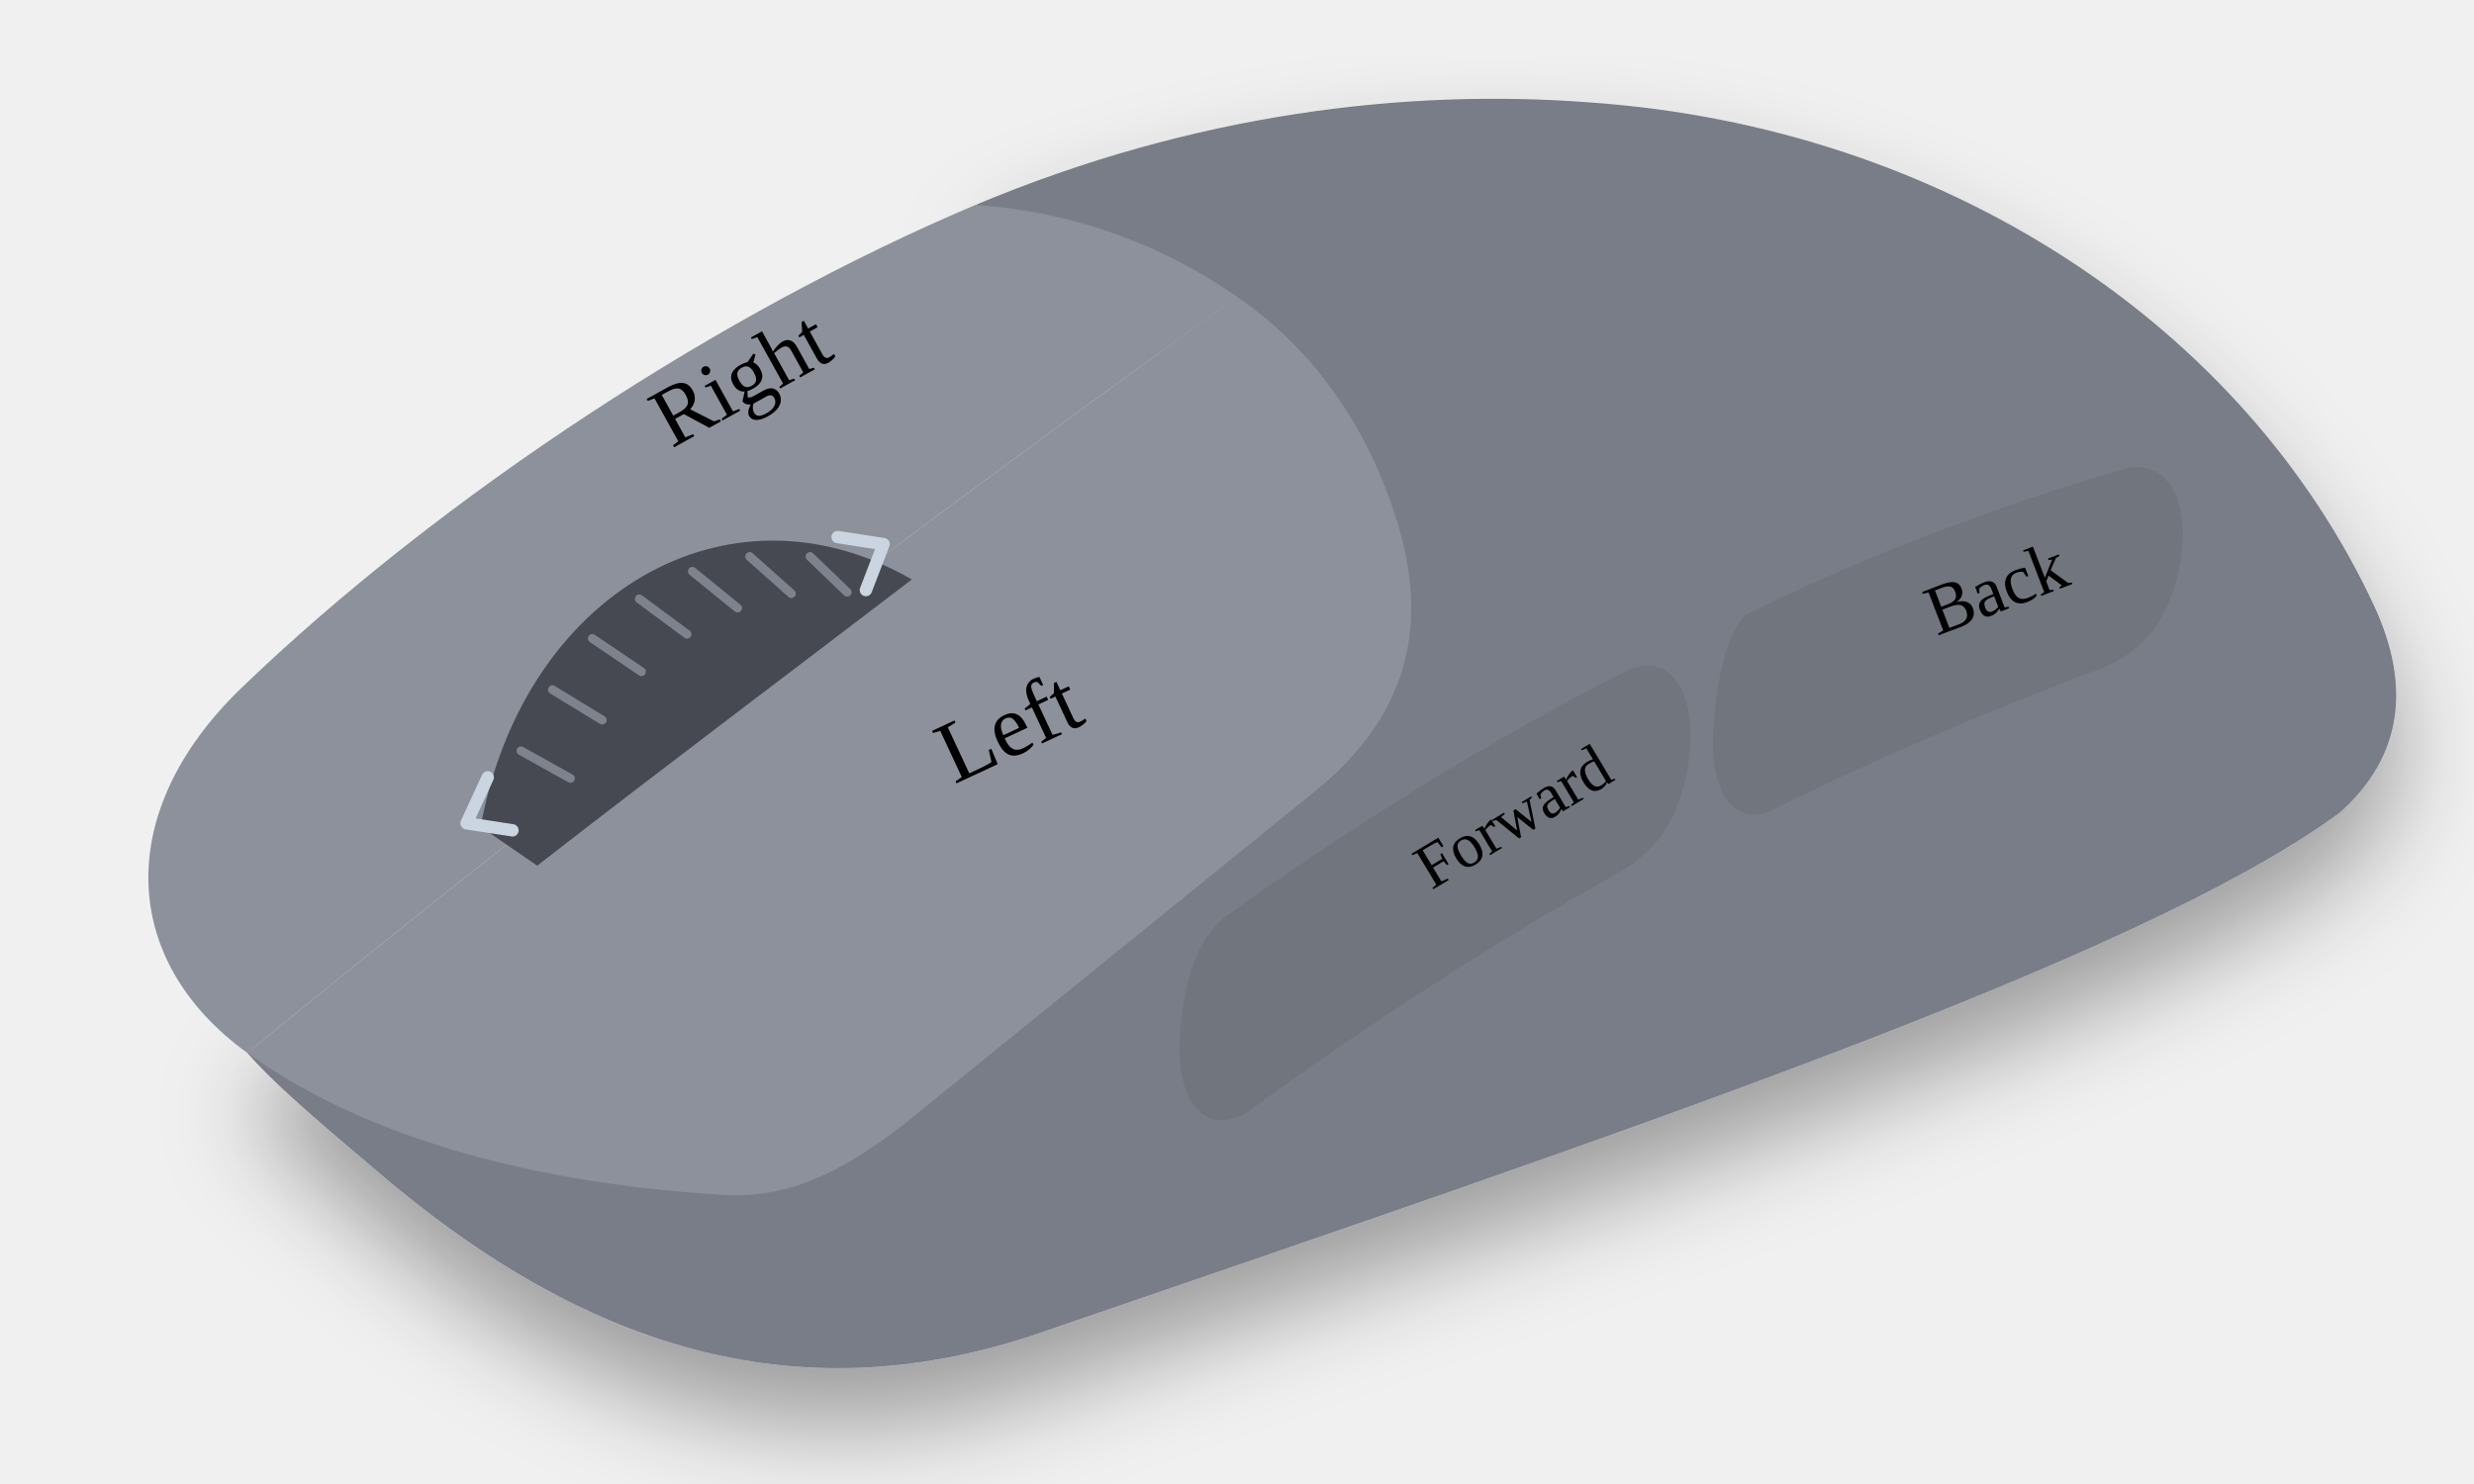
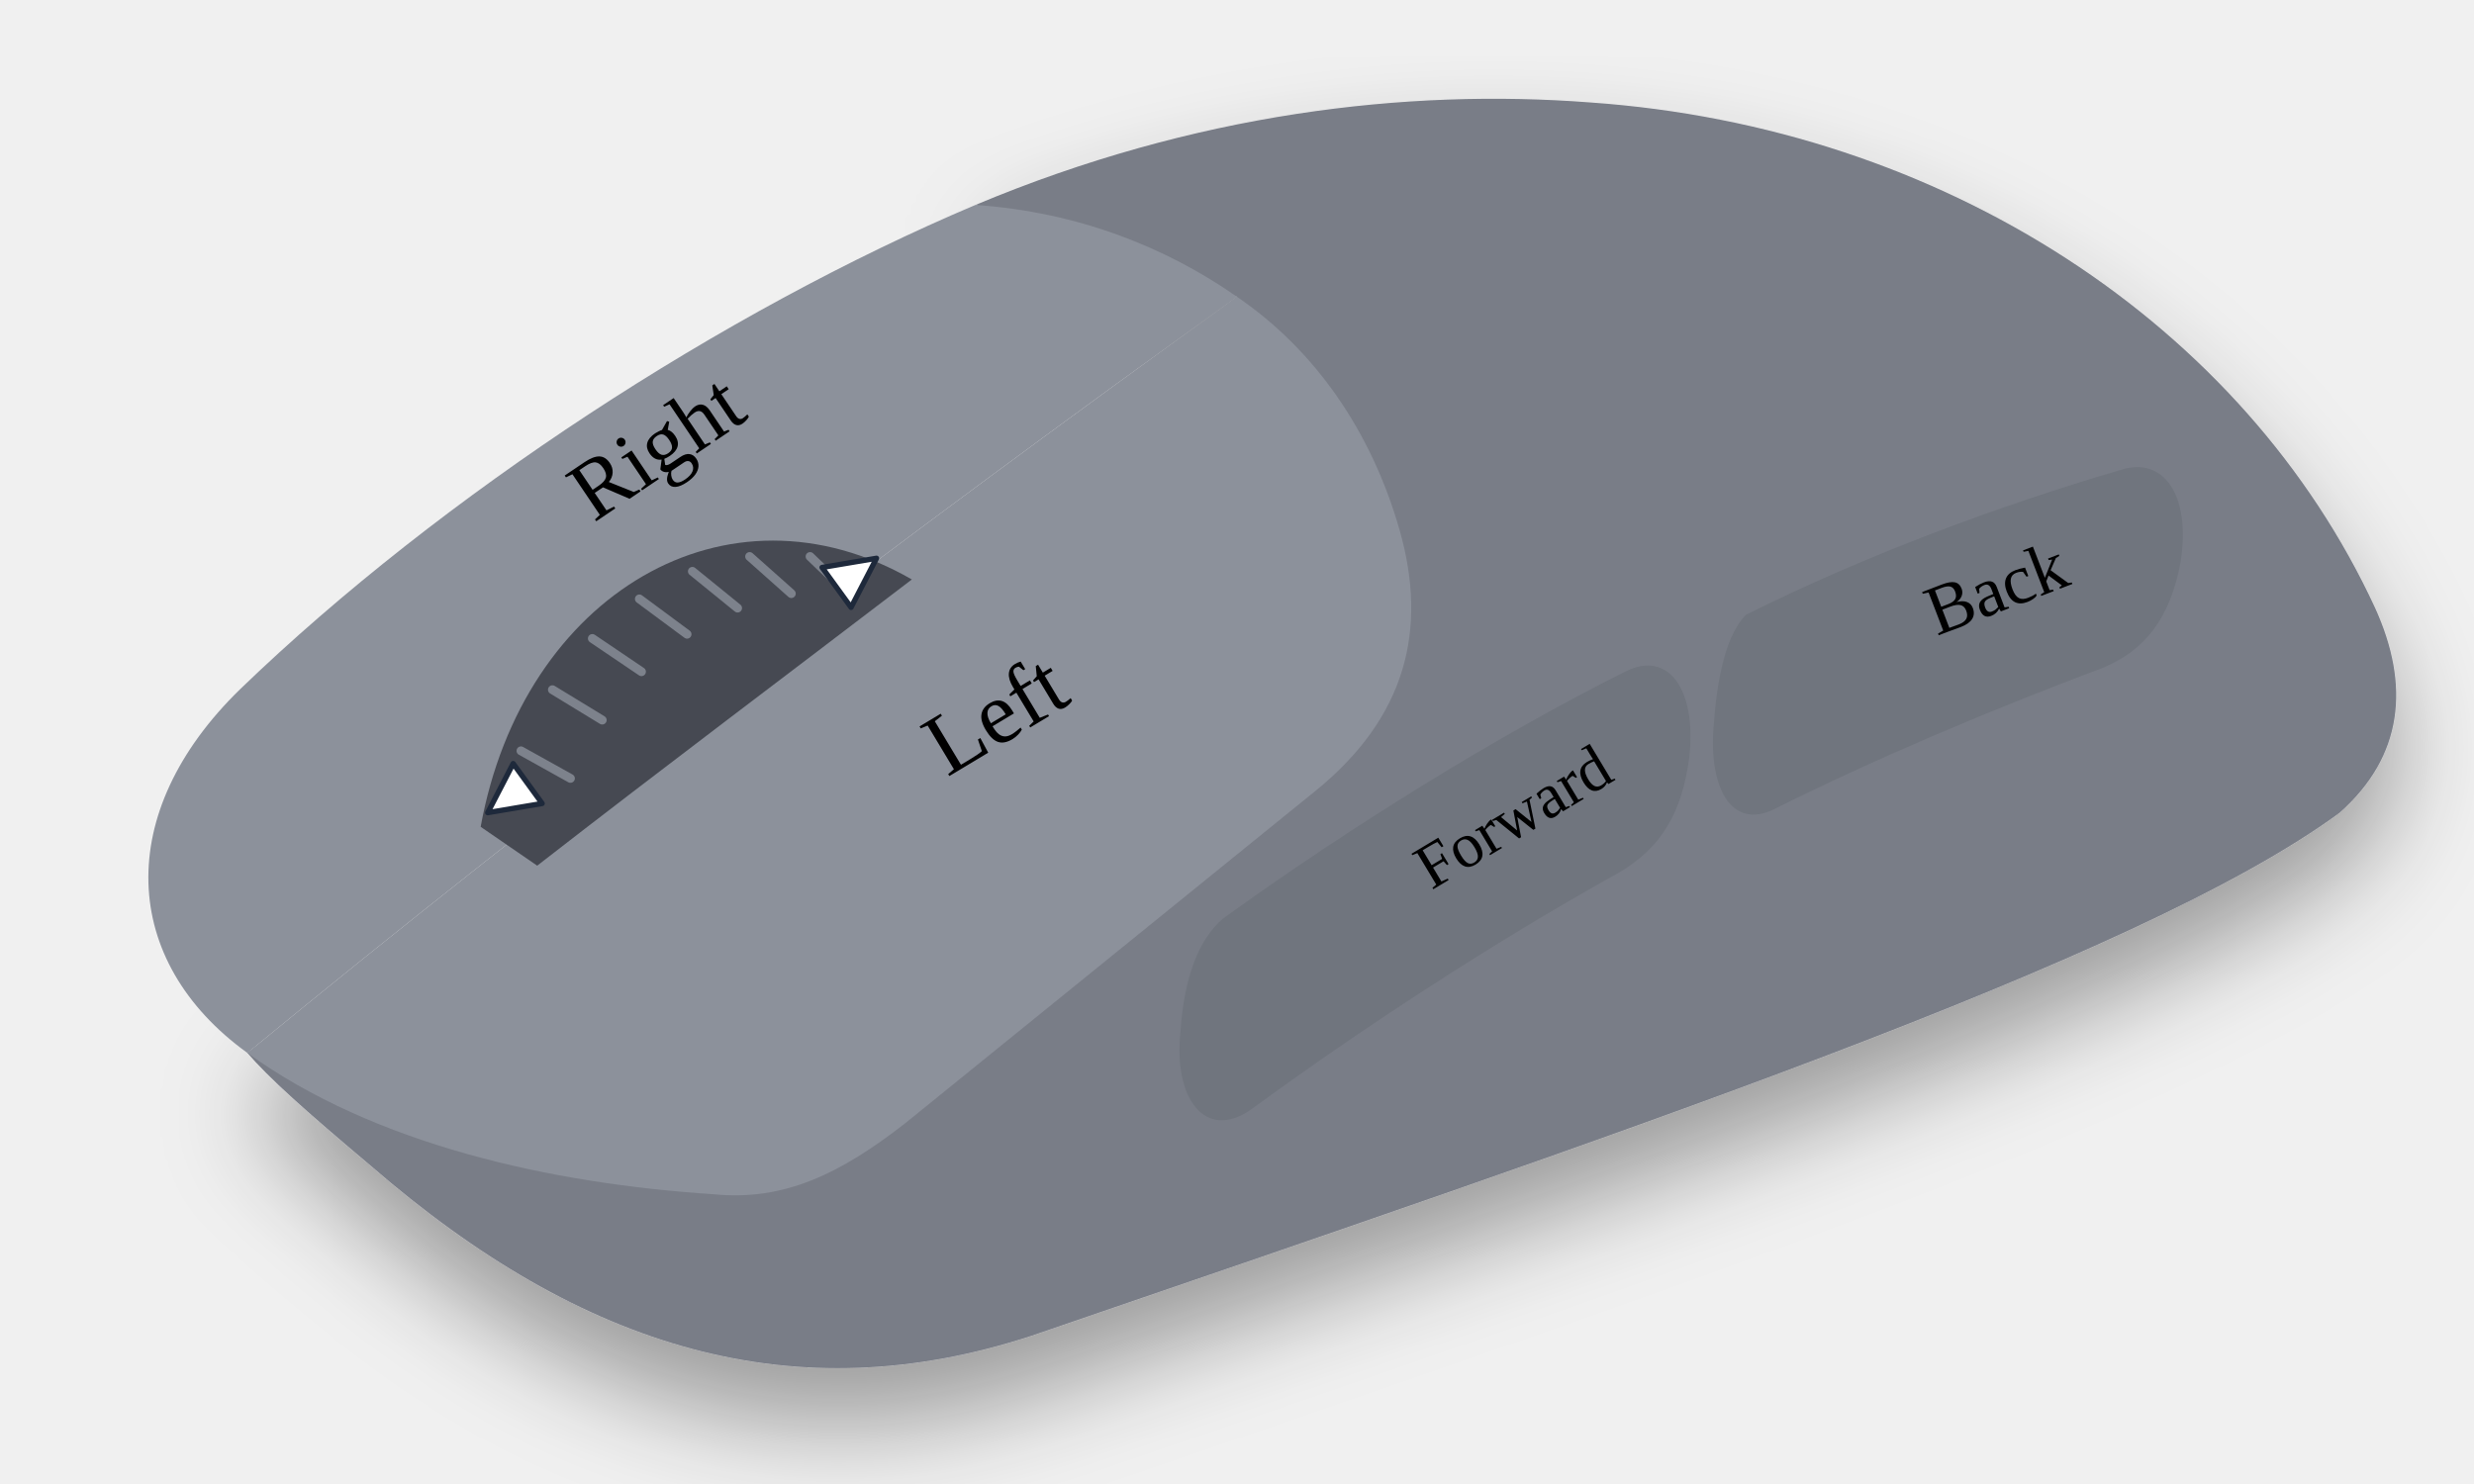
<svg xmlns="http://www.w3.org/2000/svg" class="mouse-svg" viewBox="150 240 700 420" role="img" aria-label="Interactive 5-Button Mouse Hardware Tester">
  <defs>
    <filter id="mouseDropShadow" x="-10%" y="-10%" width="125%" height="125%">
      <feDropShadow dx="0" dy="16" stdDeviation="14" flood-color="#000000" flood-opacity="0.35" />
    </filter>
  </defs>
  <g id="mouse-shell" class="mouse-shell-group" filter="url(#mouseDropShadow)">
    <path id="palm-shell" class="part-outline palm-part" fill="#797d87" d="M 426,298     C 488,272 548,265 600,269     C 700,276 785,332 822,412     C 832,434 830,454 812,470     C 755,512 605,562 442,618     C 375,640 315,622 255,570     C 236,554 226,545 220,538     L 500,324     Z" />
  </g>
  <g id="btn-rmb" class="interactive mouse-btn btn-rmb-group" role="button" aria-label="Right Mouse Button (Right)">
    <path class="part-outline btn-surface" fill="#8c919b" d="M 426,298     C 355,328 275,380 218,435     C 182,470 184,512 220,538     C 305,468 408,390 500,324     C 480,310 455,300 426,298 Z" />
-     <text class="mouse-btn-label" font-size="24" x="340" y="367" transform="rotate(-29, 340, 367)">Right</text>
+     <text class="mouse-btn-label" font-size="24" x="318" y="388" transform="rotate(-34, 318, 388)">Right</text>
  </g>
  <g id="btn-lmb" class="interactive mouse-btn btn-lmb-group" role="button" aria-label="Left Mouse Button (Left)">
    <path class="part-outline btn-surface" fill="#8c919b" d="M 220,538     C 256,564 306,575 352,578     C 372,580 388,572 406,558     L 522,464     C 548,443 554,418 546,390     C 538,362 522,339 500,324     C 408,390 305,468 220,538 Z" />
-     <text class="mouse-btn-label" font-size="25" x="420" y="462" transform="rotate(-25, 420, 462)">Left</text>
+     <text class="mouse-btn-label" font-size="25" x="418" y="460" transform="rotate(-31, 418, 460)">Left</text>
  </g>
  <g id="btn-wheel" class="interactive mouse-btn btn-wheel-group" role="button" aria-label="Scroll Wheel and Middle Button (Wheel)">
    <path class="part-outline wheel-surface" fill="#464952" d="M 286,474     C 298,408 356,374 408,404     C 374,430 338,457 302,485     Z" />
    <g class="wheel-treads" stroke="#7d828c" stroke-width="2.5" stroke-linecap="round">
      <line x1="297.4" y1="452.5" x2="311.4" y2="460.3" />
      <line x1="306.3" y1="435.2" x2="320.4" y2="443.8" />
      <line x1="317.6" y1="420.7" x2="331.5" y2="430.1" />
      <line x1="330.9" y1="409.5" x2="344.4" y2="419.5" />
      <line x1="345.9" y1="401.7" x2="358.7" y2="412.1" />
      <line x1="362.1" y1="397.5" x2="373.9" y2="408.0" />
      <line x1="379.2" y1="397.5" x2="389.7" y2="407.6" />
    </g>
-     <polyline id="notch-up" class="wheel-notch notch-up" points="288,460 282,473 295,475" fill="none" stroke="#cbd5e1" stroke-width="3.5" stroke-linecap="round" stroke-linejoin="round" />
-     <polyline id="notch-down" class="wheel-notch notch-down" points="395,407 400,394 387,392" fill="none" stroke="#cbd5e1" stroke-width="3.5" stroke-linecap="round" stroke-linejoin="round" />
+     <polygon id="notch-up" class="wheel-notch notch-up" points="288,470 295.2,456.1 303.4,467.4" fill="#ffffff" stroke="#1e293b" stroke-width="1.5" stroke-linejoin="round" />
+     <polygon id="notch-down" class="wheel-notch notch-down" points="398,398 390.8,411.9 382.6,400.6" fill="#ffffff" stroke="#1e293b" stroke-width="1.5" stroke-linejoin="round" />
  </g>
  <g id="btn-thumb2" class="interactive mouse-btn btn-thumb2-group" role="button" aria-label="Forward Button (Forward)">
    <path class="part-outline btn-surface" fill="#70757e" d="M 496,500     C 532,474 574,448 610,430     C 622,424 630,435 628,454     C 626,470 620,480 608,487     C 572,507 534,532 504,554     C 491,563 482,551 484,532     C 485,517 489,506 496,500 Z" />
    <text class="mouse-btn-label thumb-label" font-size="18" x="555" y="492" transform="rotate(-31, 555, 492)">Forward</text>
  </g>
  <g id="btn-thumb1" class="interactive mouse-btn btn-thumb1-group" role="button" aria-label="Back Button (Back)">
    <path class="part-outline btn-surface" fill="#70757e" d="M 644,414     C 678,397 716,383 750,373     C 762,369 770,380 767,399     C 764,415 757,424 745,429     C 713,441 680,455 652,469     C 640,475 633,463 635,444     C 636,430 639,419 644,414 Z" />
    <text class="mouse-btn-label thumb-label" font-size="20" x="698" y="420" transform="rotate(-21, 698, 420)">Back</text>
  </g>
</svg>
